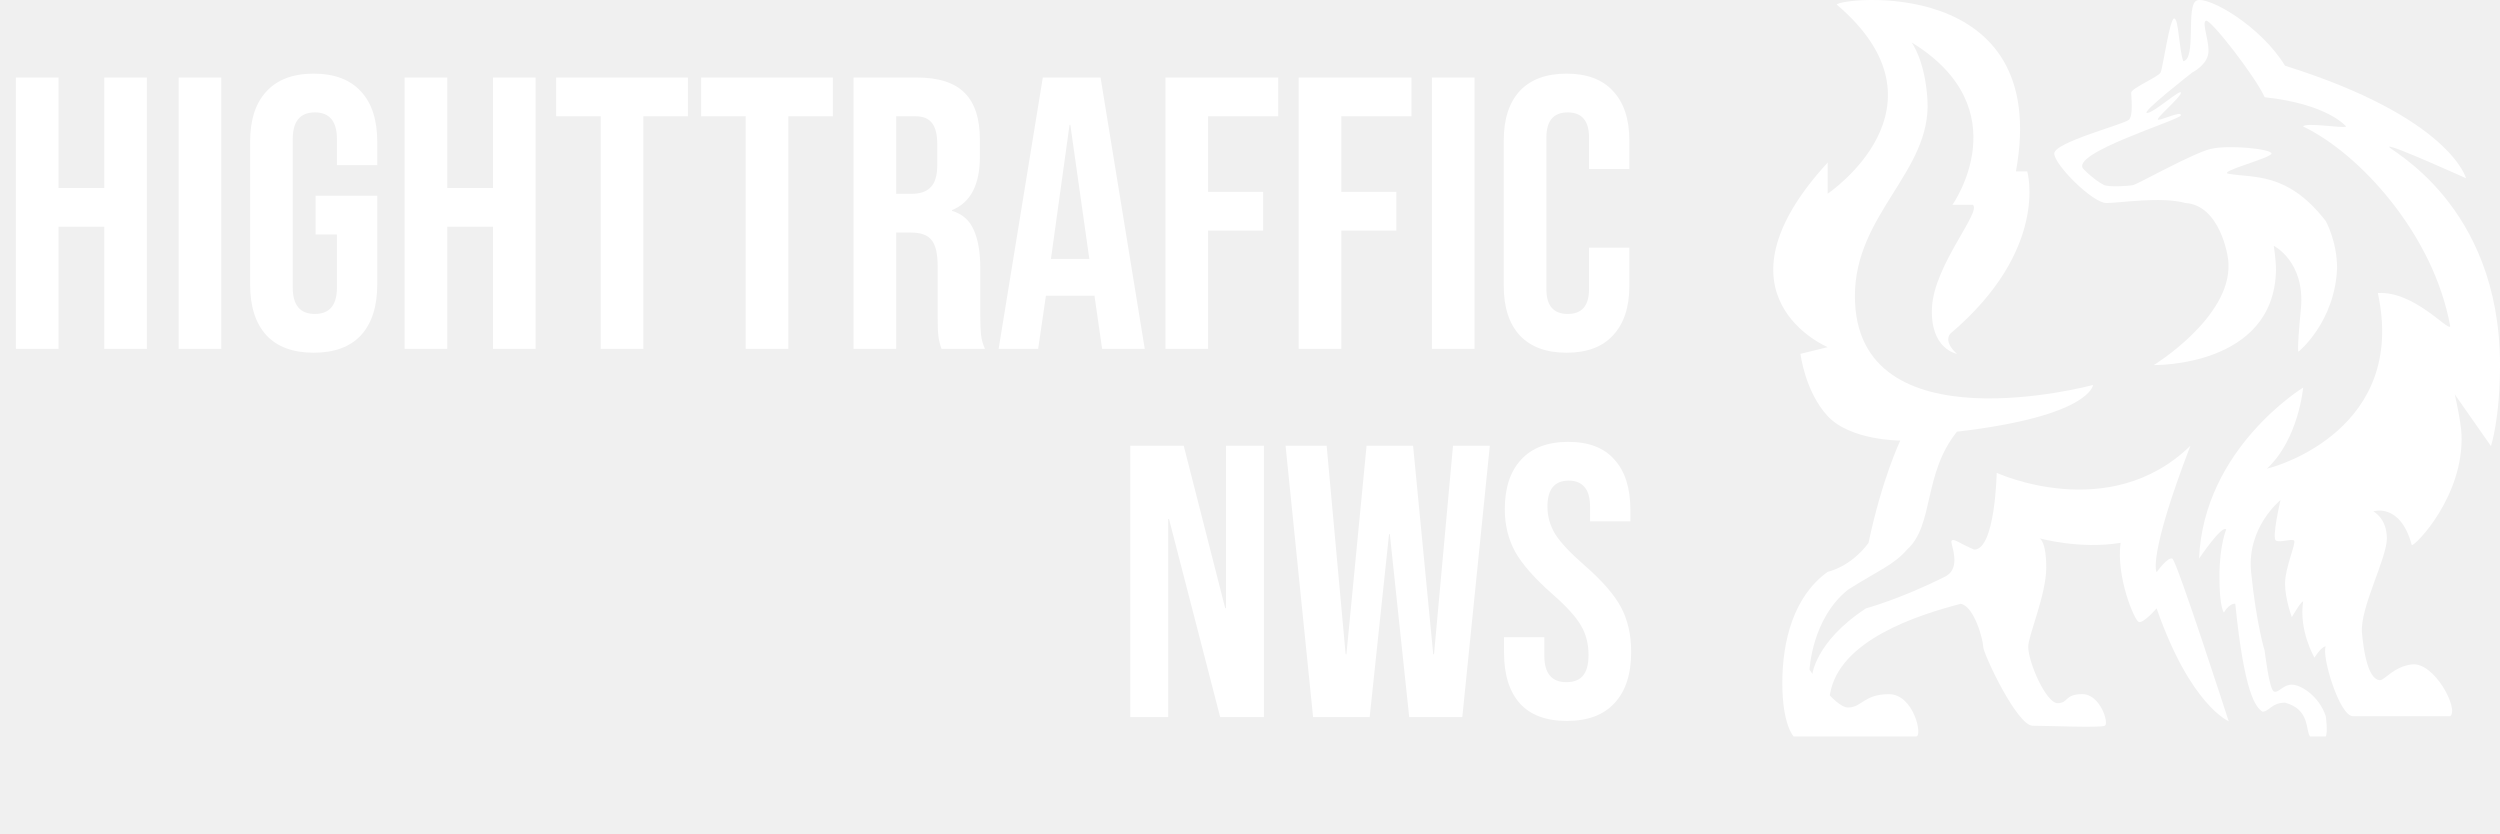
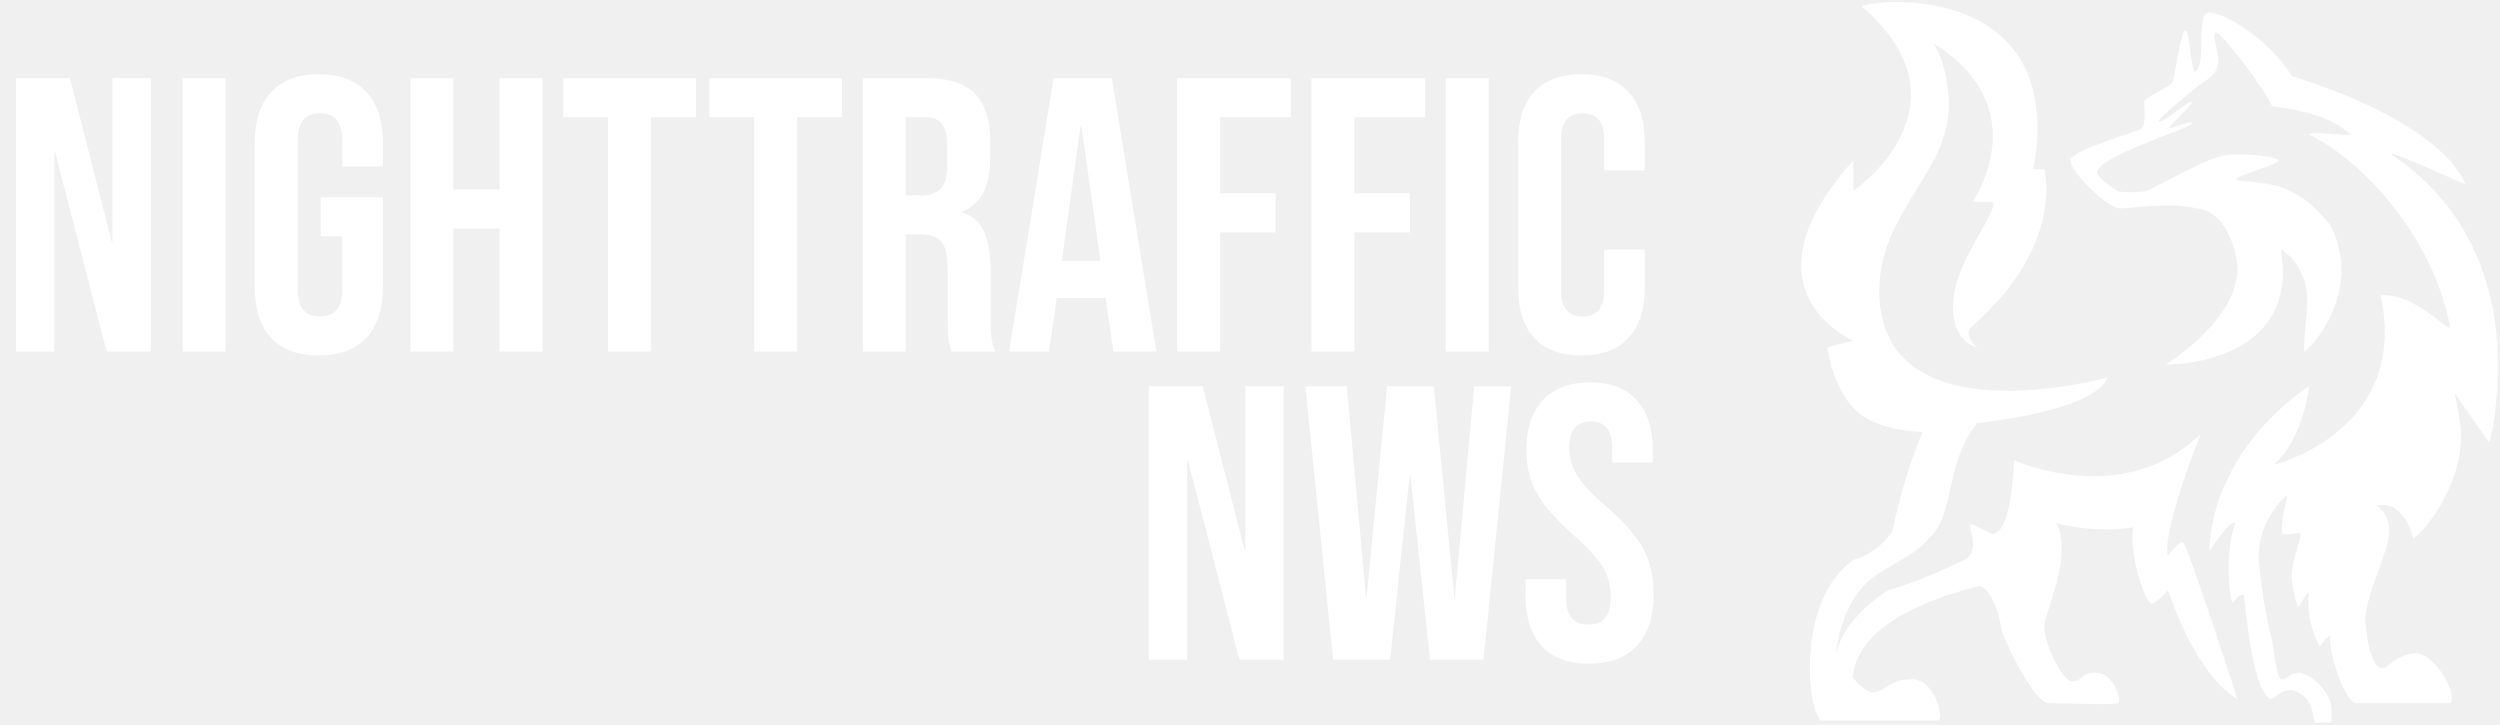
- <svg xmlns="http://www.w3.org/2000/svg" width="258" height="86" viewBox="0 0 258 86" fill="none">
-   <path d="M189.553 0.474C189.788 -0.215 211.788 -2.74 208.043 17.691H209.213C209.213 17.691 211.554 25.726 201.256 34.449C200.554 35.367 201.958 36.515 201.958 36.515C201.958 36.515 199.149 36.056 199.383 31.695C199.618 27.333 204.533 21.823 203.596 21.135H201.49C201.49 21.135 208.511 11.263 197.277 4.377C197.277 4.377 198.68 6.213 198.915 10.345C199.331 17.691 191.426 22.053 191.426 30.547C191.425 46.386 216 39.729 216 39.729C216 39.729 215.768 42.943 201.958 44.55C198.446 48.912 199.617 54.192 196.808 56.717C195.404 58.324 194 58.783 190.723 60.849C186.978 63.833 186.744 69.113 186.744 69.113C186.744 69.113 189.319 73.016 190.723 73.016C192.127 73.016 192.361 71.638 194.936 71.638C197.51 71.638 198.446 76 197.744 76C197.042 76 185.106 76 185.106 76C185.106 76 183.936 74.852 183.936 70.49C183.936 66.129 185.106 61.538 188.617 59.012C188.617 59.012 190.957 58.553 192.829 56.028C194.234 49.371 196.106 45.468 196.106 45.468C196.106 45.468 190.957 45.468 188.617 42.943C186.277 40.418 185.808 36.515 185.808 36.515L188.617 35.827C188.617 35.827 175.979 30.547 188.617 16.773V19.987C188.617 19.987 201.958 11.034 189.553 0.474Z" fill="white" />
-   <path d="M187 69.77C187 69.77 187.232 66.274 192.578 62.778C192.578 62.778 196.065 61.846 200.714 59.516C202.573 58.584 201.178 56.02 201.411 55.788C201.643 55.554 202.108 56.02 203.735 56.72C205.915 56.72 206.059 48.796 206.059 48.796C206.059 48.796 217.681 54.156 226.049 46C221.579 57.652 222.562 59.05 222.562 59.05C222.562 59.05 223.724 57.419 224.189 57.652C224.654 57.885 230 74.43 230 74.43C230 74.43 226.049 72.799 222.562 62.778C222.562 62.778 221.168 64.41 220.703 64.177C220.238 63.944 218.378 59.516 218.843 56.02C214.659 56.719 210.476 55.554 210.476 55.554C210.476 55.554 211.173 55.788 211.173 58.584C211.173 61.38 209.314 65.575 209.314 66.74C209.314 68.371 211.173 72.566 212.335 72.566C213.497 72.566 213.032 71.634 214.892 71.634C216.751 71.634 217.681 74.663 217.216 74.896C216.751 75.129 211.405 74.896 209.778 74.896C208.151 74.896 204.665 67.439 204.665 66.74C204.665 66.041 203.735 62.545 202.341 62.312C197.924 63.478 189.789 66.041 188.859 71.634C187.93 77.227 188.859 72.799 188.859 72.799L187 69.77Z" fill="white" />
-   <path d="M252.863 33.68C251.159 24.203 243.523 15.842 237.685 13.054C237.919 12.59 241.888 13.287 242.122 13.054C242.122 13.054 240.254 10.732 233.716 10.035C232.782 7.944 228.112 1.905 227.645 2.138C227.178 2.37 228.112 4.46 227.878 5.622C227.645 6.783 226.244 7.48 226.244 7.48C226.244 7.48 220.873 11.661 221.574 11.661C222.274 11.661 225.076 9.106 225.076 9.57C225.076 10.035 222.274 12.358 222.741 12.358C223.208 12.358 225.076 11.428 225.076 11.893C225.076 12.358 213.401 15.842 215.036 17.468C215.97 18.397 216.67 18.861 217.137 19.093C217.604 19.326 219.706 19.209 220.173 19.093C220.64 18.978 226.244 15.842 228.112 15.377C229.98 14.913 234.416 15.377 234.416 15.842C234.416 16.306 228.812 17.721 229.98 17.932C232.548 18.397 236.051 17.7 240.02 22.81C240.02 22.81 241.188 24.9 241.188 27.688C240.954 33.262 237.218 36.282 237.218 36.282C237.218 36.282 236.985 36.746 237.452 31.868C237.919 26.991 234.65 25.365 234.65 25.365C234.65 25.365 234.883 26.758 234.883 27.92C234.65 37.907 222.274 37.675 222.274 37.675C222.274 37.675 230.213 32.797 229.98 27.223C229.98 26.294 229.046 21.184 225.543 20.952C222.975 20.255 218.772 20.952 217.371 20.952C215.97 20.952 212 17.003 212 15.842C212 14.68 219.239 12.822 219.706 12.358C220.173 11.893 219.939 10.035 219.939 9.57C219.939 9.106 222.741 7.944 222.975 7.48C223.208 7.015 223.909 1.905 224.376 1.905C224.843 1.905 224.843 4.925 225.31 6.319C226.711 6.086 225.543 0.512 226.711 0.047C227.878 -0.417 233.249 2.602 235.817 6.783C252.863 12.125 254.497 18.397 254.497 18.397C254.497 18.397 246.792 14.913 246.558 15.145C246.325 15.377 258 20.952 258 37.675C258 43.25 257.066 46.037 257.066 46.037L253.33 40.695C253.33 40.695 253.979 43.482 254.03 44.876C254.264 51.147 249.36 56.257 248.893 56.257C247.726 51.844 244.924 52.773 244.924 52.773C244.924 52.773 246.325 53.47 246.325 55.56C246.325 57.651 243.523 62.761 243.756 65.316C244.16 69.729 245.157 70.193 245.624 70.193C246.091 70.193 247.025 68.8 248.893 68.567C251.228 68.277 253.797 73.213 252.863 73.91C251.695 73.91 244.223 73.91 242.822 73.91C241.421 73.91 239.553 67.638 240.02 66.709C239.553 66.709 238.853 67.871 238.853 67.871C238.853 67.871 237.218 65.083 237.685 62.064C237.452 62.064 236.518 63.69 236.518 63.69C236.518 63.69 235.817 61.831 235.817 60.206C235.817 58.58 236.985 56.025 236.751 55.792C236.518 55.56 235.35 56.025 234.883 55.792C234.416 55.56 235.35 51.611 235.35 51.611C235.35 51.611 231.848 54.399 232.315 59.044C232.852 64.386 233.716 67.174 233.716 67.174C233.716 67.174 234.183 71.122 234.65 71.355C235.117 71.587 235.584 70.658 236.518 70.658C237.452 70.658 239.32 71.819 240.02 73.91C240.02 73.91 240.254 75.535 240.02 76C238.853 76 240.02 76 238.386 76C237.919 75.303 238.386 73.213 235.817 72.516C234.416 72.516 234.183 73.445 233.482 73.445C232.782 72.981 231.614 71.587 230.68 62.296C229.98 62.296 229.513 63.225 229.513 63.225C229.513 63.225 229.046 62.761 229.046 59.509C229.046 56.257 229.746 54.631 229.746 54.631C229.279 54.166 226.944 57.651 226.944 57.651C227.411 46.269 237.685 39.998 237.685 39.998C237.685 39.998 237.218 45.34 233.949 48.36C235.117 48.127 248.426 44.179 245.391 30.243C249.127 30.01 252.629 34.191 252.863 33.68Z" fill="white" />
-   <path d="M1.64 8H6.04V19.4H10.76V8H15.16V36H10.76V23.4H6.04V36H1.64V8ZM18.437 8H22.837V36H18.437V8ZM32.372 36.4C30.239 36.4 28.612 35.8 27.492 34.6C26.372 33.373 25.812 31.627 25.812 29.36V14.64C25.812 12.373 26.372 10.64 27.492 9.44C28.612 8.213 30.239 7.6 32.372 7.6C34.505 7.6 36.132 8.213 37.252 9.44C38.372 10.64 38.932 12.373 38.932 14.64V17.04H34.772V14.36C34.772 12.52 34.012 11.6 32.492 11.6C30.972 11.6 30.212 12.52 30.212 14.36V29.68C30.212 31.493 30.972 32.4 32.492 32.4C34.012 32.4 34.772 31.493 34.772 29.68V24.2H32.572V20.2H38.932V29.36C38.932 31.627 38.372 33.373 37.252 34.6C36.132 35.8 34.505 36.4 32.372 36.4ZM41.757 8H46.157V19.4H50.877V8H55.277V36H50.877V23.4H46.157V36H41.757V8ZM61.994 12H57.394V8H70.994V12H66.394V36H61.994V12ZM76.955 12H72.355V8H85.955V12H81.355V36H76.955V12ZM88.085 8H94.605C96.872 8 98.525 8.533 99.565 9.6C100.605 10.64 101.125 12.253 101.125 14.44V16.16C101.125 19.067 100.165 20.907 98.245 21.68V21.76C99.312 22.08 100.059 22.733 100.485 23.72C100.939 24.707 101.165 26.027 101.165 27.68V32.6C101.165 33.4 101.192 34.053 101.245 34.56C101.299 35.04 101.432 35.52 101.645 36H97.165C97.005 35.547 96.899 35.12 96.845 34.72C96.792 34.32 96.765 33.6 96.765 32.56V27.44C96.765 26.16 96.552 25.267 96.125 24.76C95.725 24.253 95.019 24 94.005 24H92.485V36H88.085V8ZM94.085 20C94.965 20 95.619 19.773 96.045 19.32C96.499 18.867 96.725 18.107 96.725 17.04V14.88C96.725 13.867 96.539 13.133 96.165 12.68C95.819 12.227 95.259 12 94.485 12H92.485V20H94.085ZM107.618 8H113.578L118.138 36H113.738L112.938 30.44V30.52H107.938L107.138 36H103.058L107.618 8ZM112.418 26.72L110.458 12.88H110.378L108.458 26.72H112.418ZM120.273 8H131.913V12H124.673V19.8H130.353V23.8H124.673V36H120.273V8ZM134.023 8H145.663V12H138.423V19.8H144.103V23.8H138.423V36H134.023V8ZM147.773 8H152.173V36H147.773V8ZM161.668 36.4C159.561 36.4 157.948 35.8 156.828 34.6C155.735 33.4 155.188 31.707 155.188 29.52V14.48C155.188 12.293 155.735 10.6 156.828 9.4C157.948 8.2 159.561 7.6 161.668 7.6C163.775 7.6 165.375 8.2 166.468 9.4C167.588 10.6 168.148 12.293 168.148 14.48V17.44H163.988V14.2C163.988 12.467 163.255 11.6 161.788 11.6C160.321 11.6 159.588 12.467 159.588 14.2V29.84C159.588 31.547 160.321 32.4 161.788 32.4C163.255 32.4 163.988 31.547 163.988 29.84V25.56H168.148V29.52C168.148 31.707 167.588 33.4 166.468 34.6C165.375 35.8 163.775 36.4 161.668 36.4Z" fill="white" />
-   <path d="M116.64 46H122.16L126.44 62.76H126.52V46H130.44V74H125.92L120.64 53.56H120.56V74H116.64V46ZM132.67 46H136.91L138.87 67.52H138.95L141.03 46H145.83L147.91 67.52H147.99L149.95 46H153.75L150.91 74H145.43L143.43 55.12H143.35L141.35 74H135.51L132.67 46ZM161.696 74.4C159.563 74.4 157.949 73.8 156.856 72.6C155.763 71.373 155.216 69.627 155.216 67.36V65.76H159.376V67.68C159.376 69.493 160.136 70.4 161.656 70.4C162.403 70.4 162.963 70.187 163.336 69.76C163.736 69.307 163.936 68.587 163.936 67.6C163.936 66.427 163.669 65.4 163.136 64.52C162.603 63.613 161.616 62.533 160.176 61.28C158.363 59.68 157.096 58.24 156.376 56.96C155.656 55.653 155.296 54.187 155.296 52.56C155.296 50.347 155.856 48.64 156.976 47.44C158.096 46.213 159.723 45.6 161.856 45.6C163.963 45.6 165.549 46.213 166.616 47.44C167.709 48.64 168.256 50.373 168.256 52.64V53.8H164.096V52.36C164.096 51.4 163.909 50.707 163.536 50.28C163.163 49.827 162.616 49.6 161.896 49.6C160.429 49.6 159.696 50.493 159.696 52.28C159.696 53.293 159.963 54.24 160.496 55.12C161.056 56 162.056 57.067 163.496 58.32C165.336 59.92 166.603 61.373 167.296 62.68C167.989 63.987 168.336 65.52 168.336 67.28C168.336 69.573 167.763 71.333 166.616 72.56C165.496 73.787 163.856 74.4 161.696 74.4Z" fill="white" />
+ <svg xmlns="http://www.w3.org/2000/svg" width="576" height="167" viewBox="0 0 576 167" fill="none">
+   <path d="M429.002 1.5C429.502 0 476.502 -5.5 468.502 39H471.002C471.002 39 476.002 56.5 454.002 75.5C452.502 77.5 455.502 80 455.502 80C455.502 80 449.502 79 450.002 69.5C450.502 60 461.002 48 459.002 46.5H454.502C454.502 46.5 469.502 25 445.502 10C445.502 10 448.5 14 449 23C449.889 39 433.002 48.5 433.002 67C433 101.5 485.5 87 485.5 87C485.5 87 485.004 94 455.502 97.5C448 107 450.5 118.5 444.5 124C441.5 127.5 438.5 128.5 431.5 133C423.5 139.5 423 151 423 151C423 151 428.5 159.5 431.5 159.5C434.5 159.5 435 156.5 440.5 156.5C446 156.5 448 166 446.5 166C445 166 419.5 166 419.5 166C419.5 166 417 163.5 417 154C417 144.5 419.5 134.5 427.002 129C427.002 129 432 128 436 122.5C439 108 443 99.5 443 99.5C443 99.5 432 99.5 427.002 94C422.003 88.5 421 80 421 80L427.002 78.5C427.002 78.5 400.001 67 427.002 37V44C427.002 44 455.502 24.5 429.002 1.5Z" fill="white" />
+   <path d="M423 151C423 151 423.5 143.499 435 136C435 136 442.5 134 452.5 129C456.5 127 453.5 121.5 454 121C454.5 120.5 455.5 121.5 459 123C463.689 123 464 106 464 106C464 106 489 117.5 507 100C497.385 125 499.5 128 499.5 128C499.5 128 502 124.5 503 125C504 125.5 515.5 161 515.5 161C515.5 161 507 157.5 499.5 136C499.5 136 496.5 139.5 495.5 139C494.5 138.5 490.5 129 491.5 121.5C482.5 123 473.5 120.5 473.5 120.5C473.5 120.5 475 121 475 127C475 133 471 142 471 144.5C471 148 475 157 477.5 157C480 157 479 155 483 155C487 155 489 161.5 488 162C487 162.5 475.5 162 472 162C468.5 162 461 146 461 144.5C461 143 459 135.5 456 135C446.5 137.5 429 143 427 155C425 167 427 157.5 427 157.5L423 151Z" fill="white" />
+   <path d="M564.5 75.4C560.851 55 544.5 37 532 31C532.5 30 541 31.5 541.5 31C541.5 31 537.5 26 523.5 24.5C521.5 20 511.5 7 510.5 7.5C509.5 8 511.5 12.5 511 15C510.5 17.5 507.5 19 507.5 19C507.5 19 496 28 497.5 28C499 28 505 22.5 505 23.5C505 24.5 499 29.5 500 29.5C501 29.5 505 27.5 505 28.5C505 29.5 480 37 483.5 40.5C485.5 42.5 487 43.5 488 44C489 44.5 493.5 44.249 494.5 44C495.5 43.751 507.5 37 511.5 36C515.5 35 525 36 525 37C525 38 513 41.045 515.5 41.5C521 42.5 528.5 41 537 52C537 52 539.5 56.5 539.5 62.5C539 74.5 531 81 531 81C531 81 530.5 82 531.5 71.5C532.5 61 525.5 57.5 525.5 57.5C525.5 57.5 526 60.5 526 63C525.5 84.5 499 84 499 84C499 84 516 73.5 515.5 61.5C515.5 59.5 513.5 48.5 506 48C500.5 46.5 491.5 48 488.5 48C485.5 48 477 39.5 477 37C477 34.5 492.5 30.5 493.5 29.5C494.5 28.5 494 24.5 494 23.5C494 22.5 500 20 500.5 19C501 18 502.5 7 503.5 7C504.5 7 504.5 13.5 505.5 16.5C508.5 16 506 4 508.5 3C511 2 522.5 8.5 528 17.5C564.5 29 568 42.5 568 42.5C568 42.5 551.5 35 551 35.5C550.5 36 575.5 48 575.5 84C575.5 96 573.5 102 573.5 102L565.5 90.5C565.5 90.5 566.889 96.5 567 99.5C567.5 113 557 124 556 124C553.5 114.5 547.5 116.5 547.5 116.5C547.5 116.5 550.5 118 550.5 122.5C550.5 127 544.5 138 545 143.5C545.864 153 548 154 549 154C550 154 552 151 556 150.5C561 149.875 566.5 160.5 564.5 162C562 162 546 162 543 162C540 162 536 148.5 537 146.5C536 146.5 534.5 149 534.5 149C534.5 149 531 143 532 136.5C531.5 136.5 529.5 140 529.5 140C529.5 140 528 136 528 132.5C528 129 530.5 123.5 530 123C529.5 122.5 527 123.5 526 123C525 122.5 527 114 527 114C527 114 519.5 120 520.5 130C521.65 141.5 523.5 147.5 523.5 147.5C523.5 147.5 524.5 156 525.5 156.5C526.5 157 527.5 155 529.5 155C531.5 155 535.5 157.5 537 162C537 162 537.5 165.5 537 166.5C534.5 166.5 537 166.5 533.5 166.5C532.5 165 533.5 160.5 528 159C525 159 524.5 161 523 161C521.5 160 519 157 517 137C515.5 137 514.5 139 514.5 139C514.5 139 513.5 138 513.5 131C513.5 124 515 120.5 515 120.5C514 119.5 509 127 509 127C510 102.5 532 89 532 89C532 89 531 100.5 524 107C526.5 106.5 555 98 548.5 68C556.5 67.5 564 76.5 564.5 75.4Z" fill="white" />
+   <path d="M3.69 18H16.11L25.74 55.71H25.92V18H34.74V81H24.57L12.69 35.01H12.51V81H3.69V18ZM42.098 18H51.998V81H42.098V18ZM73.453 81.9C68.653 81.9 64.993 80.55 62.473 77.85C59.953 75.09 58.693 71.16 58.693 66.06V32.94C58.693 27.84 59.953 23.94 62.473 21.24C64.993 18.48 68.653 17.1 73.453 17.1C78.253 17.1 81.913 18.48 84.433 21.24C86.953 23.94 88.213 27.84 88.213 32.94V38.34H78.853V32.31C78.853 28.17 77.143 26.1 73.723 26.1C70.303 26.1 68.593 28.17 68.593 32.31V66.78C68.593 70.86 70.303 72.9 73.723 72.9C77.143 72.9 78.853 70.86 78.853 66.78V54.45H73.903V45.45H88.213V66.06C88.213 71.16 86.953 75.09 84.433 77.85C81.913 80.55 78.253 81.9 73.453 81.9ZM94.569 18H104.469V43.65H115.089V18H124.989V81H115.089V52.65H104.469V81H94.569V18ZM140.102 27H129.752V18H160.352V27H150.002V81H140.102V27ZM173.764 27H163.414V18H194.014V27H183.664V81H173.764V27ZM198.807 18H213.477C218.577 18 222.297 19.2 224.637 21.6C226.977 23.94 228.147 27.57 228.147 32.49V36.36C228.147 42.9 225.987 47.04 221.667 48.78V48.96C224.067 49.68 225.747 51.15 226.707 53.37C227.727 55.59 228.237 58.56 228.237 62.28V73.35C228.237 75.15 228.297 76.62 228.417 77.76C228.537 78.84 228.837 79.92 229.317 81H219.237C218.877 79.98 218.637 79.02 218.517 78.12C218.397 77.22 218.337 75.6 218.337 73.26V61.74C218.337 58.86 217.857 56.85 216.897 55.71C215.997 54.57 214.407 54 212.127 54H208.707V81H198.807V18ZM212.307 45C214.287 45 215.757 44.49 216.717 43.47C217.737 42.45 218.247 40.74 218.247 38.34V33.48C218.247 31.2 217.827 29.55 216.987 28.53C216.207 27.51 214.947 27 213.207 27H208.707V45H212.307ZM242.756 18H256.166L266.426 81H256.526L254.726 68.49V68.67H243.476L241.676 81H232.496L242.756 18ZM253.556 60.12L249.146 28.98H248.966L244.646 60.12H253.556ZM271.229 18H297.419V27H281.129V44.55H293.909V53.55H281.129V81H271.229V18ZM302.167 18H328.357V27H312.067V44.55H324.847V53.55H312.067V81H302.167V18ZM333.104 18H343.004V81H333.104V18ZM364.369 81.9C359.629 81.9 355.999 80.55 353.479 77.85C351.019 75.15 349.789 71.34 349.789 66.42V32.58C349.789 27.66 351.019 23.85 353.479 21.15C355.999 18.45 359.629 17.1 364.369 17.1C369.109 17.1 372.709 18.45 375.169 21.15C377.689 23.85 378.949 27.66 378.949 32.58V39.24H369.589V31.95C369.589 28.05 367.939 26.1 364.639 26.1C361.339 26.1 359.689 28.05 359.689 31.95V67.14C359.689 70.98 361.339 72.9 364.639 72.9C367.939 72.9 369.589 70.98 369.589 67.14V57.51H378.949V66.42C378.949 71.34 377.689 75.15 375.169 77.85C372.709 80.55 369.109 81.9 364.369 81.9Z" fill="white" />
+   <path d="M264.69 89H277.11L286.74 126.71H286.92V89H295.74V152H285.57L273.69 106.01H273.51V152H264.69V89ZM300.758 89H310.298L314.708 137.42H314.888L319.568 89H330.368L335.048 137.42H335.228L339.638 89H348.188L341.798 152H329.468L324.968 109.52H324.788L320.288 152H307.148L300.758 89ZM366.066 152.9C361.266 152.9 357.636 151.55 355.176 148.85C352.716 146.09 351.486 142.16 351.486 137.06V133.46H360.846V137.78C360.846 141.86 362.556 143.9 365.976 143.9C367.656 143.9 368.916 143.42 369.756 142.46C370.656 141.44 371.106 139.82 371.106 137.6C371.106 134.96 370.506 132.65 369.306 130.67C368.106 128.63 365.886 126.2 362.646 123.38C358.566 119.78 355.716 116.54 354.096 113.66C352.476 110.72 351.666 107.42 351.666 103.76C351.666 98.78 352.926 94.94 355.446 92.24C357.966 89.48 361.626 88.1 366.426 88.1C371.166 88.1 374.736 89.48 377.136 92.24C379.596 94.94 380.826 98.84 380.826 103.94V106.55H371.466V103.31C371.466 101.15 371.046 99.59 370.206 98.63C369.366 97.61 368.136 97.1 366.516 97.1C363.216 97.1 361.566 99.11 361.566 103.13C361.566 105.41 362.166 107.54 363.366 109.52C364.626 111.5 366.876 113.9 370.116 116.72C374.256 120.32 377.106 123.59 378.666 126.53C380.226 129.47 381.006 132.92 381.006 136.88C381.006 142.04 379.716 146 377.136 148.76C374.616 151.52 370.926 152.9 366.066 152.9Z" fill="white" />
</svg>
